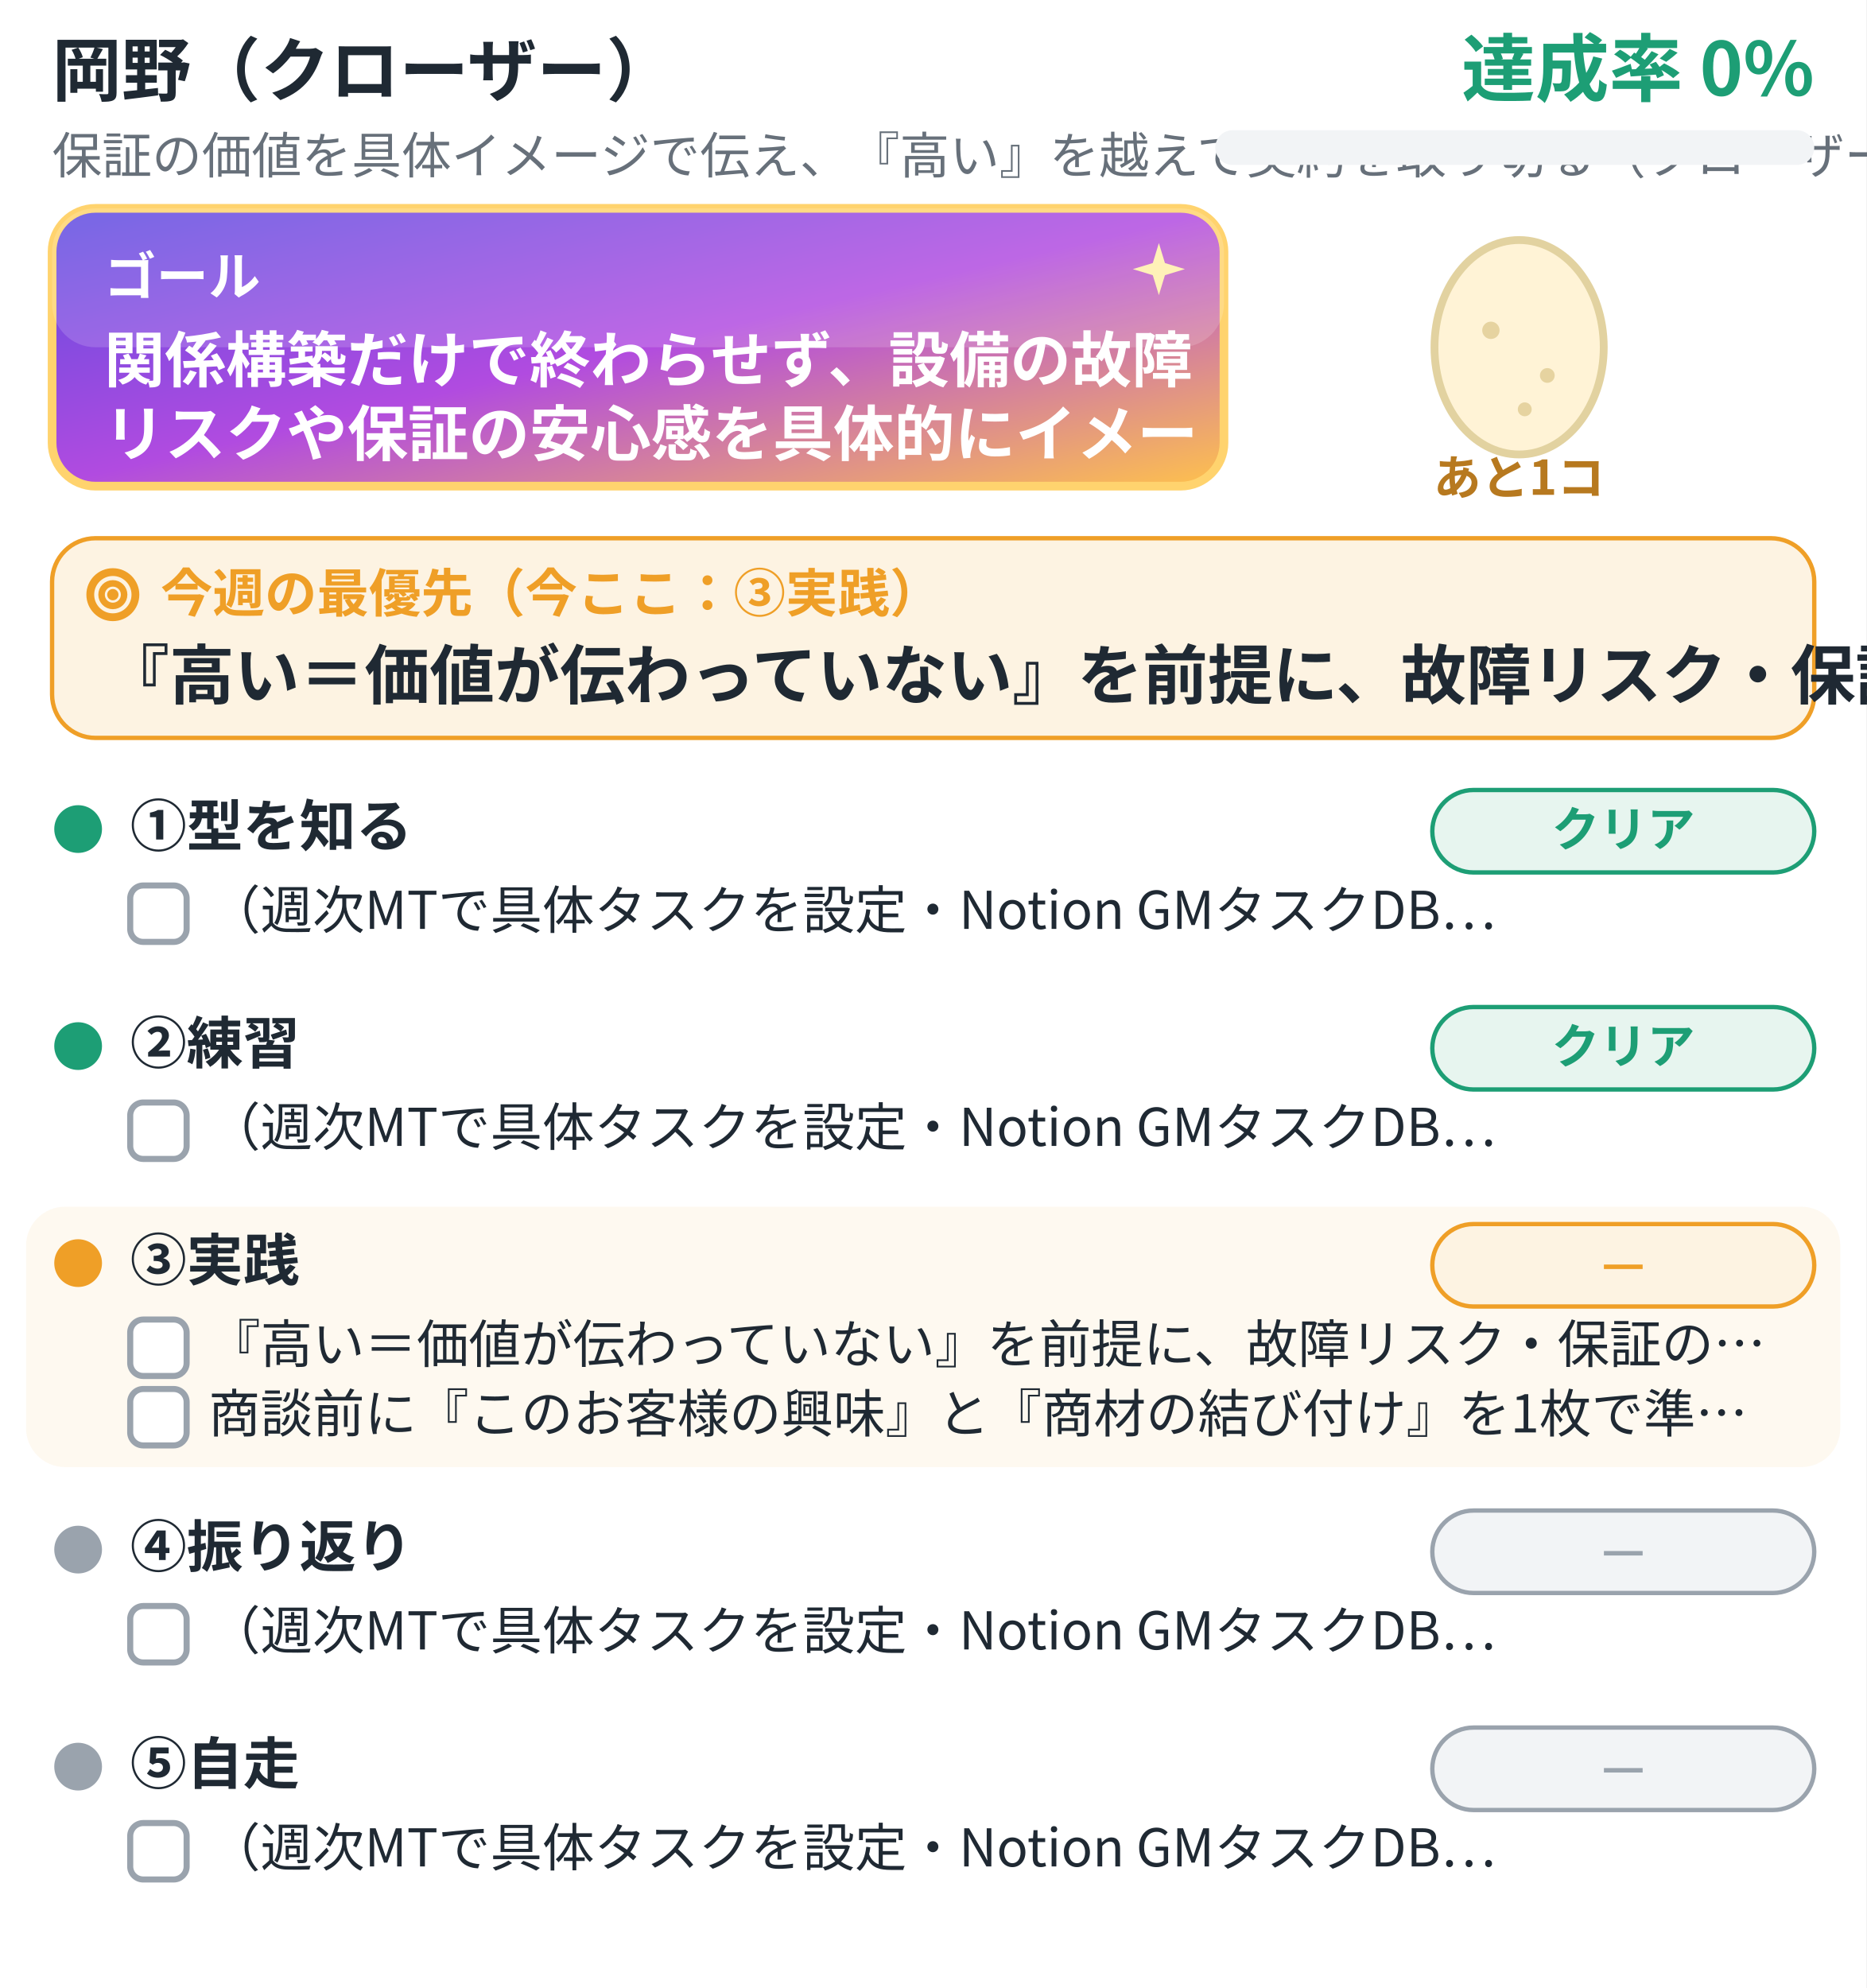
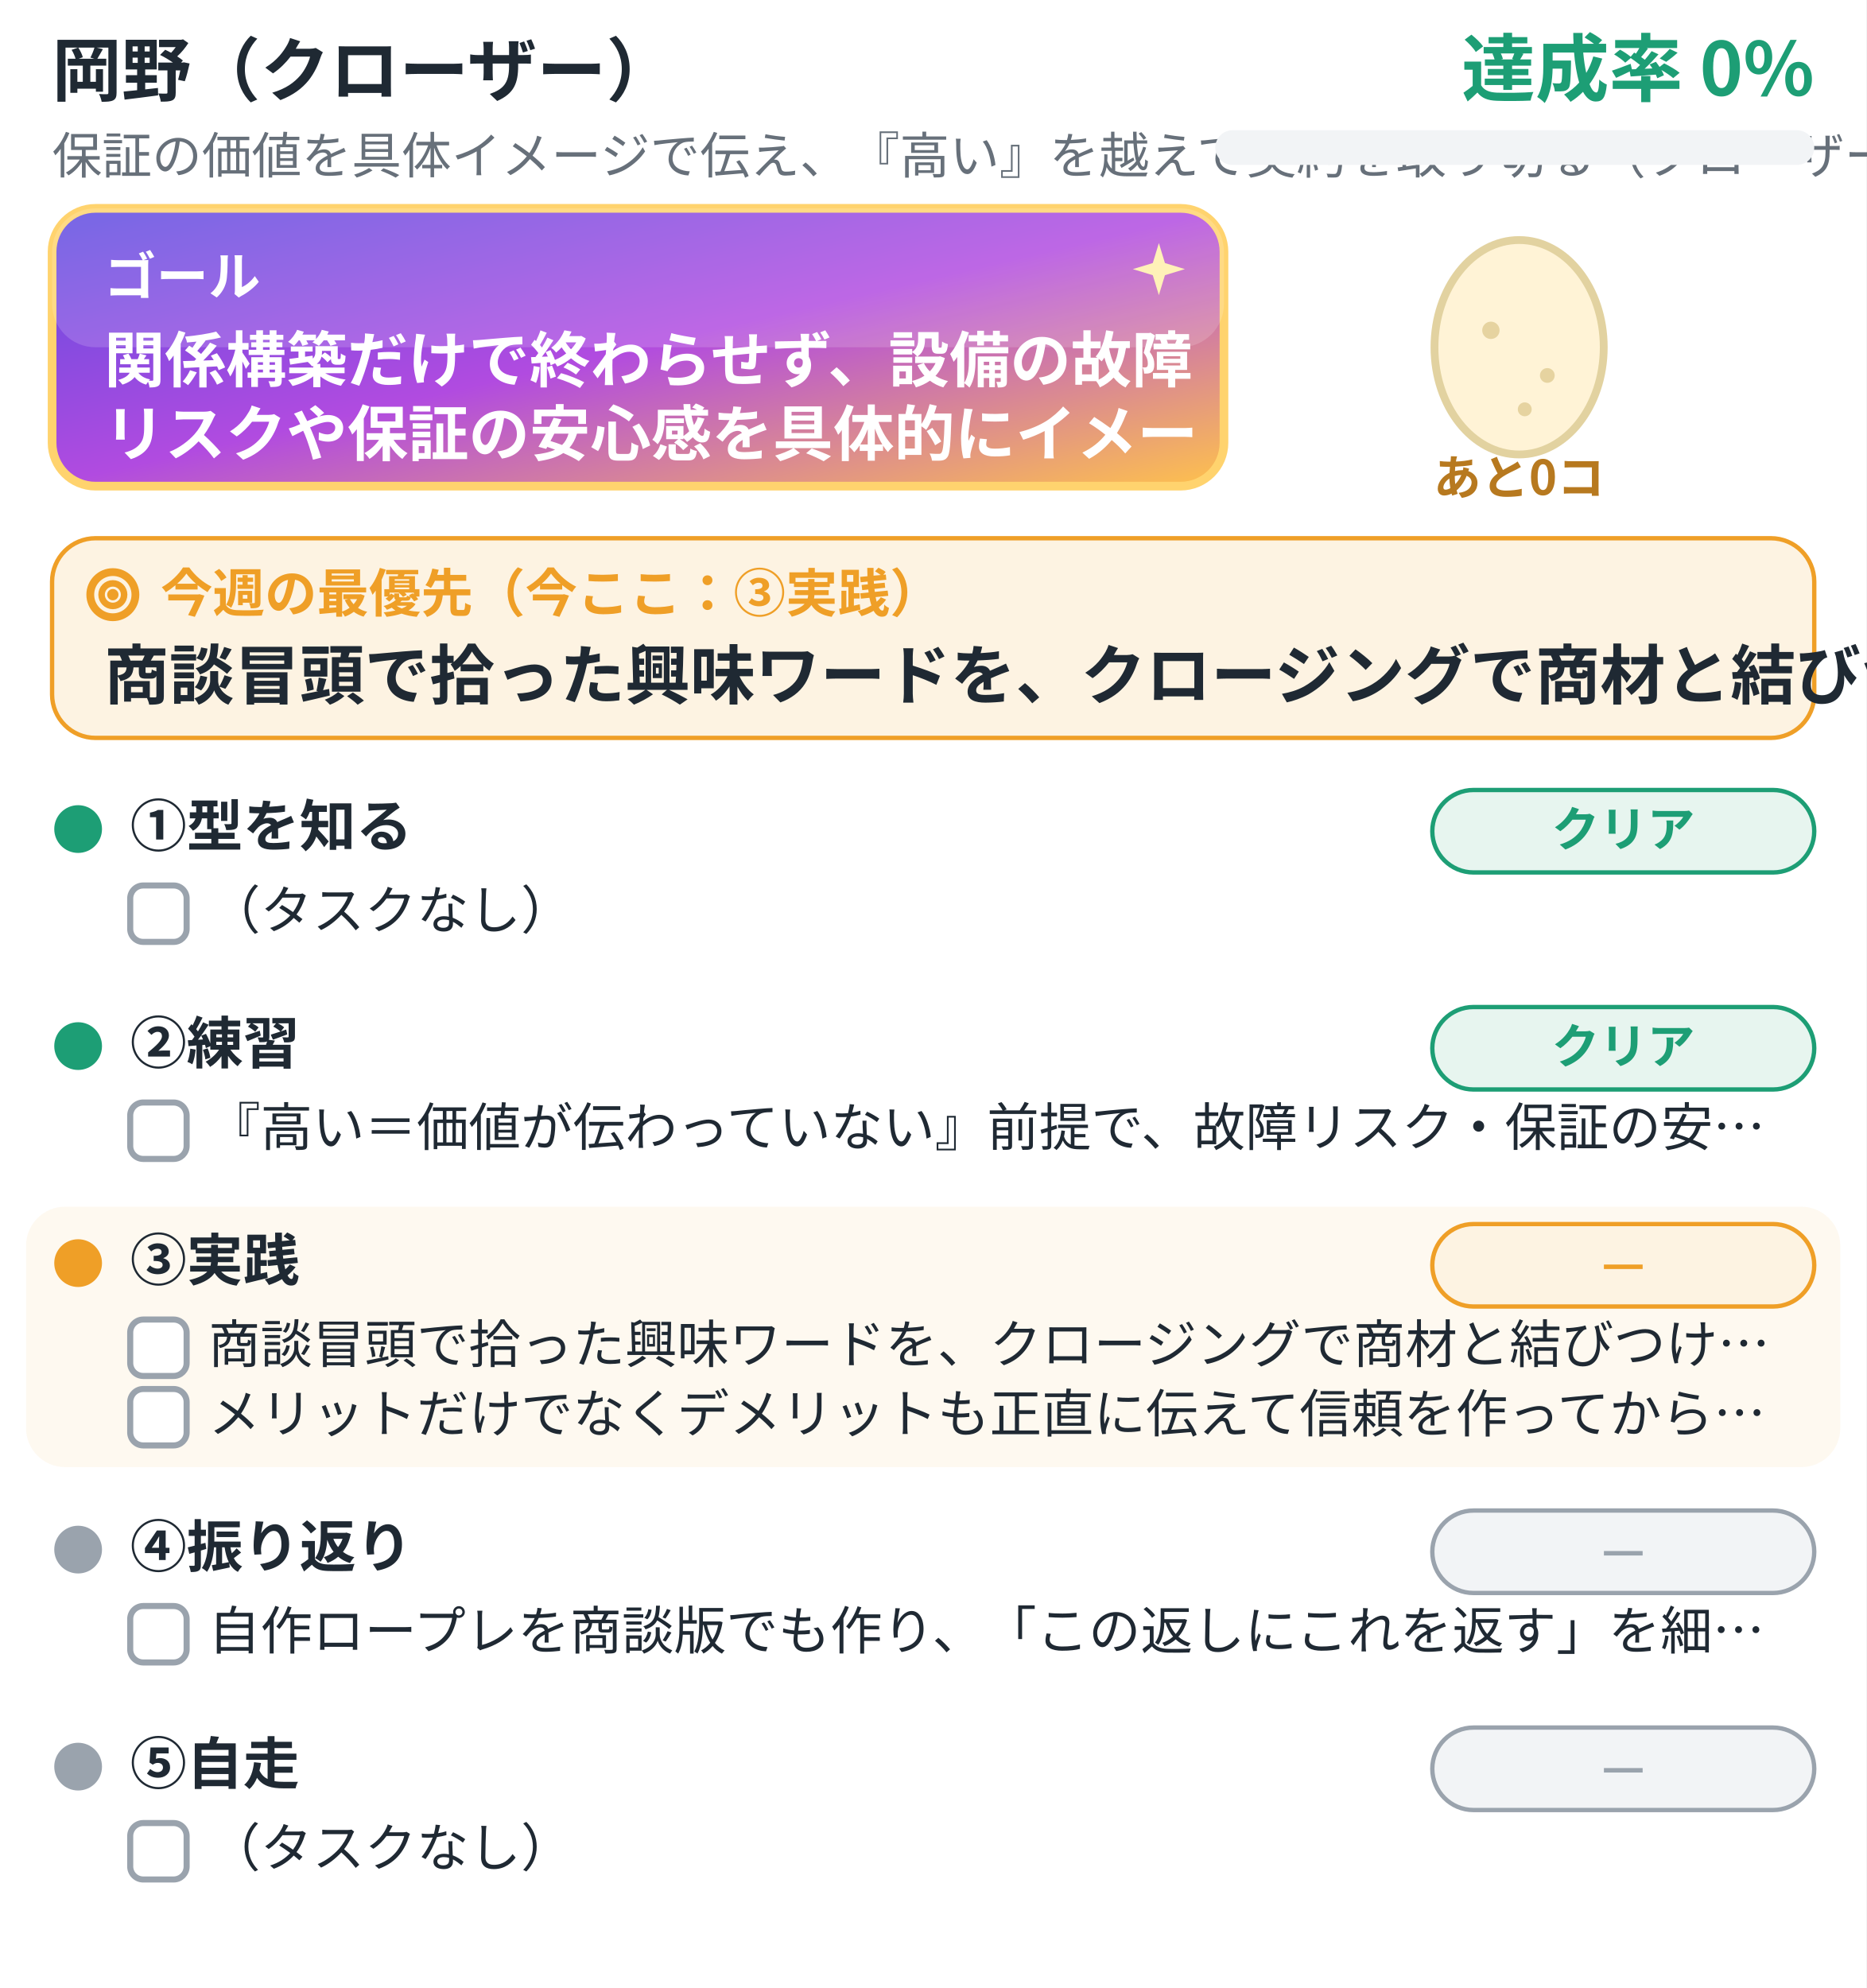
<svg xmlns="http://www.w3.org/2000/svg" viewBox="0 0 430 458" font-family="Hiragino Sans, 'Noto Sans CJK JP', 'Yu Gothic', sans-serif" width="430" height="458">
  <defs>
    <linearGradient id="goalGrad" x1="0" y1="0" x2="1" y2="1">
      <stop offset="0" stop-color="#5B4BE0" />
      <stop offset="0.5" stop-color="#B14BE0" />
      <stop offset="1" stop-color="#FFC24B" />
    </linearGradient>
    <linearGradient id="phx" x1="0" y1="0" x2="0" y2="1">
      <stop offset="0" stop-color="#FFE259" />
      <stop offset="0.5" stop-color="#FF9A00" />
      <stop offset="1" stop-color="#FF3D00" />
    </linearGradient>
    <linearGradient id="phx2" x1="0" y1="0" x2="0" y2="1">
      <stop offset="0" stop-color="#FFF0A0" />
      <stop offset="1" stop-color="#FF7A00" />
    </linearGradient>
    <linearGradient id="hen" x1="0" y1="0" x2="1" y2="1">
      <stop offset="0" stop-color="#37C9B0" />
      <stop offset="0.6" stop-color="#3DA0E8" />
      <stop offset="1" stop-color="#7A5BE0" />
    </linearGradient>
    <linearGradient id="pcock" x1="0" y1="0" x2="0" y2="1">
      <stop offset="0" stop-color="#2BD0C0" />
      <stop offset="0.55" stop-color="#2E8FD0" />
      <stop offset="1" stop-color="#2E4BB0" />
    </linearGradient>
    <linearGradient id="gold" x1="0" y1="0" x2="0" y2="1">
      <stop offset="0" stop-color="#FFF0A8" />
      <stop offset="0.5" stop-color="#F2C230" />
      <stop offset="1" stop-color="#C8901A" />
    </linearGradient>
  </defs>
  <rect x="0" y="0" width="430" height="458" fill="#fff" />
  <text x="12" y="22" font-size="16" font-weight="700" fill="#1F2933">岡野（クローザー）</text>
  <text x="12" y="40" font-size="11.5" fill="#67707A">保証の価値を具体イメージで伝え、『高い』を越えて契約を取り切る（クローザー）</text>
  <text x="418" y="22" text-anchor="end" font-size="17" font-weight="700" fill="#1D9E75">達成率 0%</text>
  <rect x="280" y="30" width="138" height="8" rx="4" fill="#F2F4F6" />
  <rect x="280" y="30" width="0" height="8" rx="4" fill="#1D9E75" />
  <rect x="12" y="48" width="270" height="64" rx="10" fill="url(#goalGrad)" stroke="#FFD36E" stroke-width="2" />
  <rect x="12" y="48" width="270" height="32.0" rx="10" fill="#fff" opacity="0.16" />
  <text x="24" y="68" font-size="12" font-weight="700" fill="#fff">ゴール</text>
  <polygon points="267.0,56.0 268.4,60.6 273.0,62.0 268.4,63.4 267.0,68.0 265.6,63.4 261.0,62.0 265.6,60.6" fill="#FFF1B8" />
  <text x="24" y="88" font-size="14" font-weight="600" fill="#fff">関係構築だけで終わらせず、設備の故障</text>
  <text x="24" y="105" font-size="14" font-weight="600" fill="#fff">リスクや保証の安心感を具体的にイメー</text>
  <ellipse cx="350.0" cy="80.0" rx="19.5" ry="24.7" fill="#FFF3D6" />
  <ellipse cx="350.0" cy="80.0" rx="19.5" ry="24.7" fill="none" stroke="#E2D2A0" stroke-width="1.8" />
  <circle cx="343.5" cy="76.1" r="2.0" fill="#E6D3A0" />
  <circle cx="356.5" cy="86.5" r="1.7" fill="#E6D3A0" />
  <circle cx="351.3" cy="94.3" r="1.6" fill="#E6D3A0" />
-   <text x="350" y="114" text-anchor="middle" font-size="11" font-weight="700" fill="#B7791F">あと1コ</text>
+   <text x="350" y="114" text-anchor="middle" font-size="11" font-weight="700" fill="#B7791F">あと0コ</text>
  <rect x="12" y="124" width="406" height="46" rx="10" fill="#FDF3E2" stroke="#EF9F27" />
  <circle cx="26" cy="137" r="5.2" fill="none" stroke="#EF9F27" stroke-width="1.8" />
  <circle cx="26" cy="137" r="2.6" fill="none" stroke="#EF9F27" stroke-width="1.5" />
  <circle cx="26" cy="137" r="1.3" fill="#EF9F27" />
  <text x="37" y="141" font-size="12" font-weight="700" fill="#EF9F27">今週の最優先（今ここ：③実践）</text>
-   <text x="24" y="161" font-size="15" font-weight="700" fill="#1F2933">『高い＝価値が伝わっていない』を前提に、故障リスク・保証の…</text>
+   <text x="24" y="161" font-size="15" font-weight="700" fill="#1F2933">商談冒頭で拾った興味ワードを、クロージングで商材と結びつけ…</text>
  <circle cx="18" cy="191" r="5.5" fill="#1D9E75" />
  <text x="30" y="195" font-size="13" font-weight="700" fill="#1F2933">①型を知る</text>
  <rect x="330" y="182" width="88" height="19" rx="9.5" fill="#E7F5EF" stroke="#1D9E75" />
  <text x="374" y="195" text-anchor="middle" font-size="11" font-weight="700" fill="#1D9E75">クリア</text>
  <rect x="30" y="204" width="13" height="13" rx="3" fill="#fff" stroke="#9AA3AD" stroke-width="1.4" />
-   <text x="48" y="214" font-size="12" fill="#1F2933">（週次MTで具体タスクを設定・Notion GMタスクDB…</text>
+   <text x="48" y="214" font-size="12" fill="#1F2933">（タスクなし）</text>
  <circle cx="18" cy="241" r="5.5" fill="#1D9E75" />
  <text x="30" y="245" font-size="13" font-weight="700" fill="#1F2933">②練習</text>
  <rect x="330" y="232" width="88" height="19" rx="9.5" fill="#E7F5EF" stroke="#1D9E75" />
  <text x="374" y="245" text-anchor="middle" font-size="11" font-weight="700" fill="#1D9E75">クリア</text>
  <rect x="30" y="254" width="13" height="13" rx="3" fill="#fff" stroke="#9AA3AD" stroke-width="1.4" />
-   <text x="48" y="264" font-size="12" fill="#1F2933">（週次MTで具体タスクを設定・Notion GMタスクDB…</text>
+   <text x="48" y="264" font-size="12" fill="#1F2933">『高い＝価値が伝わっていない』前提で、故障リスク・保証の安…</text>
  <rect x="6" y="278" width="418" height="60" rx="9" fill="#FDF3E2" opacity="0.5" />
  <circle cx="18" cy="291" r="5.5" fill="#EF9F27" />
  <text x="30" y="295" font-size="13" font-weight="700" fill="#1F2933">③実践</text>
  <rect x="330" y="282" width="88" height="19" rx="9.5" fill="#FDF3E2" stroke="#EF9F27" />
  <text x="374" y="295" text-anchor="middle" font-size="11" font-weight="700" fill="#EF9F27">—</text>
  <rect x="30" y="304" width="13" height="13" rx="3" fill="#fff" stroke="#9AA3AD" stroke-width="1.4" />
-   <text x="48" y="314" font-size="12" fill="#1F2933">『高い＝価値が伝わっていない』を前提に、故障リスク・保証の…</text>
+   <text x="48" y="314" font-size="12" fill="#1F2933">商談冒頭で拾った興味ワードを、クロージングで商材と結びつけ…</text>
  <rect x="30" y="320" width="13" height="13" rx="3" fill="#fff" stroke="#9AA3AD" stroke-width="1.4" />
-   <text x="48" y="330" font-size="12" fill="#1F2933">商談前に『このお客様の興味』と『商材の結び付け』を1枚で準…</text>
+   <text x="48" y="330" font-size="12" fill="#1F2933">メリットだけでなくデメリットも正直に伝えて信頼を作ってから…</text>
  <circle cx="18" cy="357" r="5.5" fill="#9AA3AD" />
  <text x="30" y="361" font-size="13" font-weight="700" fill="#1F2933">④振り返り</text>
  <rect x="330" y="348" width="88" height="19" rx="9.5" fill="#F2F4F6" stroke="#9AA3AD" />
  <text x="374" y="361" text-anchor="middle" font-size="11" font-weight="700" fill="#9AA3AD">—</text>
  <rect x="30" y="370" width="13" height="13" rx="3" fill="#fff" stroke="#9AA3AD" stroke-width="1.4" />
-   <text x="48" y="380" font-size="12" fill="#1F2933">（週次MTで具体タスクを設定・Notion GMタスクDB…</text>
+   <text x="48" y="380" font-size="12" fill="#1F2933">自作ロープレを商談版でも作り、「この返しにこれを返す」を細…</text>
  <circle cx="18" cy="407" r="5.5" fill="#9AA3AD" />
  <text x="30" y="411" font-size="13" font-weight="700" fill="#1F2933">⑤自走</text>
  <rect x="330" y="398" width="88" height="19" rx="9.5" fill="#F2F4F6" stroke="#9AA3AD" />
  <text x="374" y="411" text-anchor="middle" font-size="11" font-weight="700" fill="#9AA3AD">—</text>
  <rect x="30" y="420" width="13" height="13" rx="3" fill="#fff" stroke="#9AA3AD" stroke-width="1.4" />
-   <text x="48" y="430" font-size="12" fill="#1F2933">（週次MTで具体タスクを設定・Notion GMタスクDB…</text>
+   <text x="48" y="430" font-size="12" fill="#1F2933">（タスクなし）</text>
</svg>
